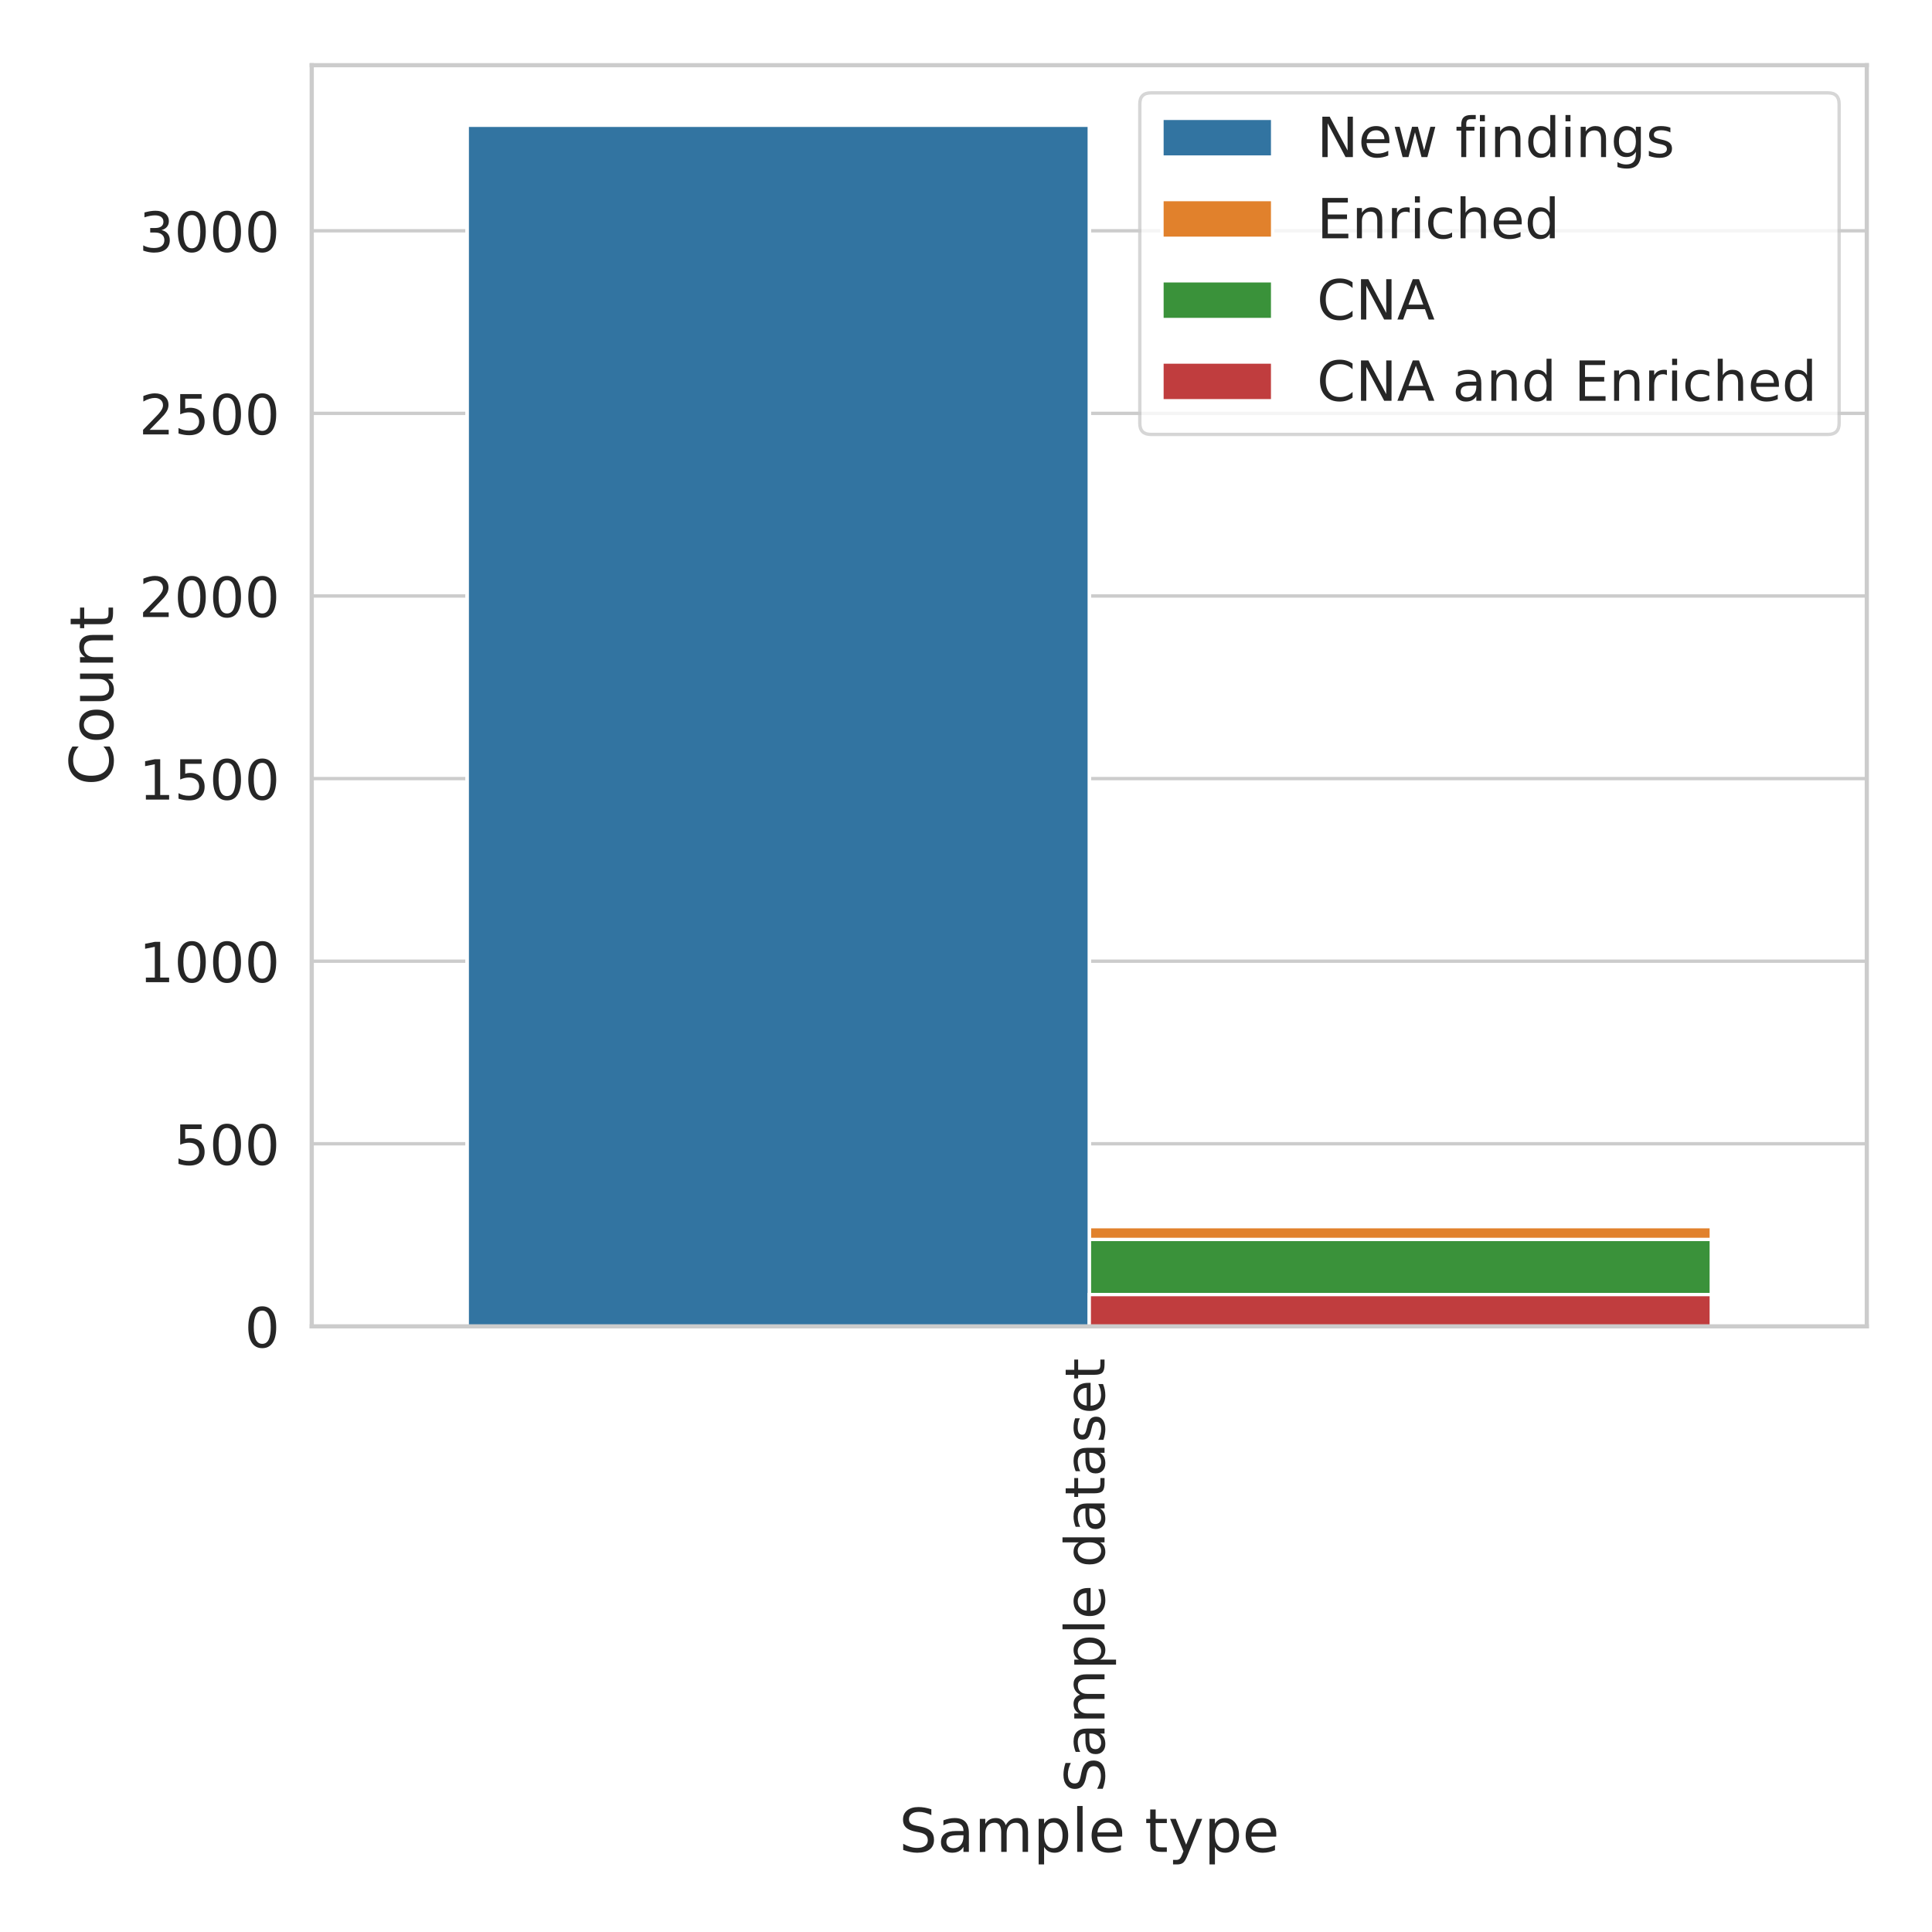
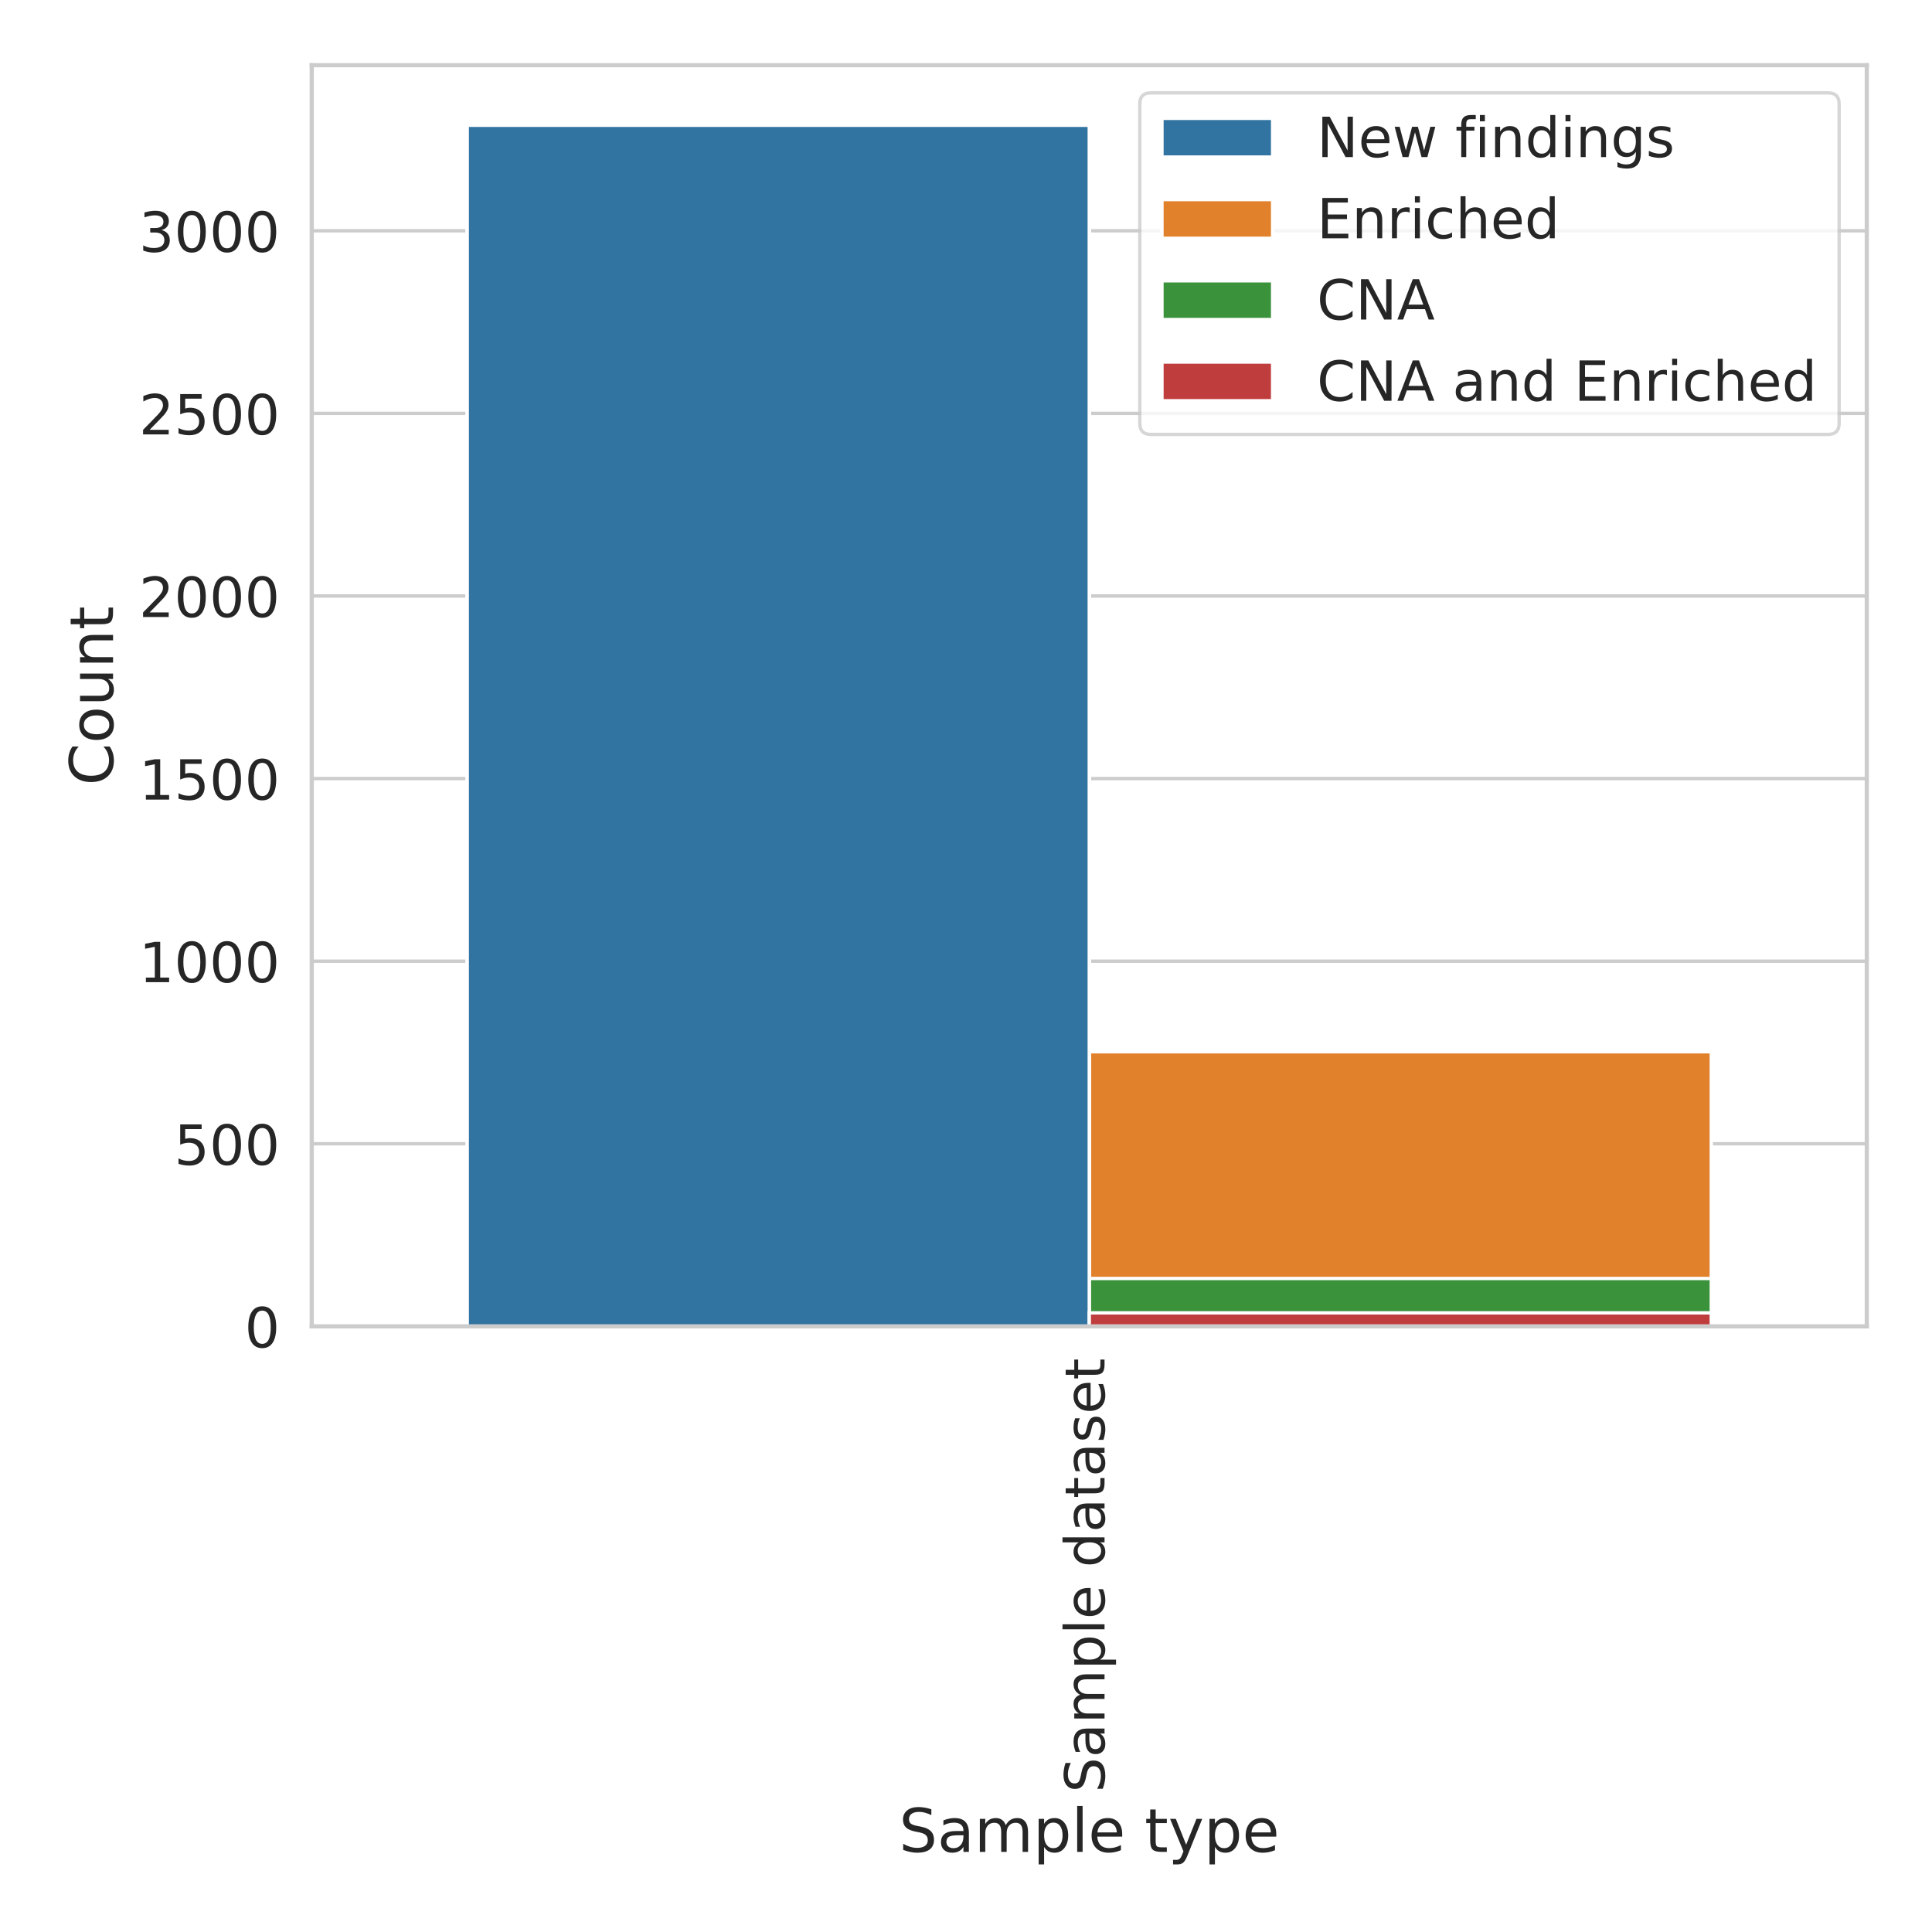
<svg xmlns="http://www.w3.org/2000/svg" xmlns:xlink="http://www.w3.org/1999/xlink" height="576pt" version="1.1" viewBox="0 0 576 576" width="576pt">
  <defs>
    <style type="text/css">*{stroke-linecap:butt;stroke-linejoin:round;}</style>
  </defs>
  <g id="figure_1">
    <g id="patch_1">
      <path d="M 0 576  L 576 576  L 576 0  L 0 0  z " style="fill:#ffffff;" />
    </g>
    <g id="axes_1">
      <g id="patch_2">
        <path d="M 92.94 395.435  L 556.56 395.435  L 556.56 19.44  L 92.94 19.44  z " style="fill:#ffffff;" />
      </g>
      <g id="matplotlib.axis_1">
        <g id="xtick_1">
          <g id="text_1">
            <g style="fill:#262626;" transform="translate(329.303 534.4316)rotate(-90)scale(0.165 -0.165)">
              <defs>
                <path d="M 3425 4513  L 3425 3897  Q 3066 4069 2747 4153  Q 2428 4238 2131 4238  Q 1616 4238 1336 4038  Q 1056 3838 1056 3469  Q 1056 3159 1242 3001  Q 1428 2844 1947 2747  L 2328 2669  Q 3034 2534 3370 2195  Q 3706 1856 3706 1288  Q 3706 609 3251 259  Q 2797 -91 1919 -91  Q 1588 -91 1214 -16  Q 841 59 441 206  L 441 856  Q 825 641 1194 531  Q 1563 422 1919 422  Q 2459 422 2753 634  Q 3047 847 3047 1241  Q 3047 1584 2836 1778  Q 2625 1972 2144 2069  L 1759 2144  Q 1053 2284 737 2584  Q 422 2884 422 3419  Q 422 4038 858 4394  Q 1294 4750 2059 4750  Q 2388 4750 2728 4690  Q 3069 4631 3425 4513  z " id="DejaVuSans-53" transform="scale(0.015625)" />
                <path d="M 2194 1759  Q 1497 1759 1228 1600  Q 959 1441 959 1056  Q 959 750 1161 570  Q 1363 391 1709 391  Q 2188 391 2477 730  Q 2766 1069 2766 1631  L 2766 1759  L 2194 1759  z M 3341 1997  L 3341 0  L 2766 0  L 2766 531  Q 2569 213 2275 61  Q 1981 -91 1556 -91  Q 1019 -91 701 211  Q 384 513 384 1019  Q 384 1609 779 1909  Q 1175 2209 1959 2209  L 2766 2209  L 2766 2266  Q 2766 2663 2505 2880  Q 2244 3097 1772 3097  Q 1472 3097 1187 3025  Q 903 2953 641 2809  L 641 3341  Q 956 3463 1253 3523  Q 1550 3584 1831 3584  Q 2591 3584 2966 3190  Q 3341 2797 3341 1997  z " id="DejaVuSans-61" transform="scale(0.015625)" />
                <path d="M 3328 2828  Q 3544 3216 3844 3400  Q 4144 3584 4550 3584  Q 5097 3584 5394 3201  Q 5691 2819 5691 2113  L 5691 0  L 5113 0  L 5113 2094  Q 5113 2597 4934 2840  Q 4756 3084 4391 3084  Q 3944 3084 3684 2787  Q 3425 2491 3425 1978  L 3425 0  L 2847 0  L 2847 2094  Q 2847 2600 2669 2842  Q 2491 3084 2119 3084  Q 1678 3084 1418 2786  Q 1159 2488 1159 1978  L 1159 0  L 581 0  L 581 3500  L 1159 3500  L 1159 2956  Q 1356 3278 1631 3431  Q 1906 3584 2284 3584  Q 2666 3584 2933 3390  Q 3200 3197 3328 2828  z " id="DejaVuSans-6d" transform="scale(0.015625)" />
                <path d="M 1159 525  L 1159 -1331  L 581 -1331  L 581 3500  L 1159 3500  L 1159 2969  Q 1341 3281 1617 3432  Q 1894 3584 2278 3584  Q 2916 3584 3314 3078  Q 3713 2572 3713 1747  Q 3713 922 3314 415  Q 2916 -91 2278 -91  Q 1894 -91 1617 61  Q 1341 213 1159 525  z M 3116 1747  Q 3116 2381 2855 2742  Q 2594 3103 2138 3103  Q 1681 3103 1420 2742  Q 1159 2381 1159 1747  Q 1159 1113 1420 752  Q 1681 391 2138 391  Q 2594 391 2855 752  Q 3116 1113 3116 1747  z " id="DejaVuSans-70" transform="scale(0.015625)" />
                <path d="M 603 4863  L 1178 4863  L 1178 0  L 603 0  L 603 4863  z " id="DejaVuSans-6c" transform="scale(0.015625)" />
                <path d="M 3597 1894  L 3597 1613  L 953 1613  Q 991 1019 1311 708  Q 1631 397 2203 397  Q 2534 397 2845 478  Q 3156 559 3463 722  L 3463 178  Q 3153 47 2828 -22  Q 2503 -91 2169 -91  Q 1331 -91 842 396  Q 353 884 353 1716  Q 353 2575 817 3079  Q 1281 3584 2069 3584  Q 2775 3584 3186 3129  Q 3597 2675 3597 1894  z M 3022 2063  Q 3016 2534 2758 2815  Q 2500 3097 2075 3097  Q 1594 3097 1305 2825  Q 1016 2553 972 2059  L 3022 2063  z " id="DejaVuSans-65" transform="scale(0.015625)" />
                <path id="DejaVuSans-20" transform="scale(0.015625)" />
                <path d="M 2906 2969  L 2906 4863  L 3481 4863  L 3481 0  L 2906 0  L 2906 525  Q 2725 213 2448 61  Q 2172 -91 1784 -91  Q 1150 -91 751 415  Q 353 922 353 1747  Q 353 2572 751 3078  Q 1150 3584 1784 3584  Q 2172 3584 2448 3432  Q 2725 3281 2906 2969  z M 947 1747  Q 947 1113 1208 752  Q 1469 391 1925 391  Q 2381 391 2643 752  Q 2906 1113 2906 1747  Q 2906 2381 2643 2742  Q 2381 3103 1925 3103  Q 1469 3103 1208 2742  Q 947 2381 947 1747  z " id="DejaVuSans-64" transform="scale(0.015625)" />
                <path d="M 1172 4494  L 1172 3500  L 2356 3500  L 2356 3053  L 1172 3053  L 1172 1153  Q 1172 725 1289 603  Q 1406 481 1766 481  L 2356 481  L 2356 0  L 1766 0  Q 1100 0 847 248  Q 594 497 594 1153  L 594 3053  L 172 3053  L 172 3500  L 594 3500  L 594 4494  L 1172 4494  z " id="DejaVuSans-74" transform="scale(0.015625)" />
                <path d="M 2834 3397  L 2834 2853  Q 2591 2978 2328 3040  Q 2066 3103 1784 3103  Q 1356 3103 1142 2972  Q 928 2841 928 2578  Q 928 2378 1081 2264  Q 1234 2150 1697 2047  L 1894 2003  Q 2506 1872 2764 1633  Q 3022 1394 3022 966  Q 3022 478 2636 193  Q 2250 -91 1575 -91  Q 1294 -91 989 -36  Q 684 19 347 128  L 347 722  Q 666 556 975 473  Q 1284 391 1588 391  Q 1994 391 2212 530  Q 2431 669 2431 922  Q 2431 1156 2273 1281  Q 2116 1406 1581 1522  L 1381 1569  Q 847 1681 609 1914  Q 372 2147 372 2553  Q 372 3047 722 3315  Q 1072 3584 1716 3584  Q 2034 3584 2315 3537  Q 2597 3491 2834 3397  z " id="DejaVuSans-73" transform="scale(0.015625)" />
              </defs>
              <use xlink:href="#DejaVuSans-53" />
              <use x="63.477" xlink:href="#DejaVuSans-61" />
              <use x="124.756" xlink:href="#DejaVuSans-6d" />
              <use x="222.168" xlink:href="#DejaVuSans-70" />
              <use x="285.645" xlink:href="#DejaVuSans-6c" />
              <use x="313.428" xlink:href="#DejaVuSans-65" />
              <use x="374.951" xlink:href="#DejaVuSans-20" />
              <use x="406.738" xlink:href="#DejaVuSans-64" />
              <use x="470.215" xlink:href="#DejaVuSans-61" />
              <use x="531.494" xlink:href="#DejaVuSans-74" />
              <use x="570.703" xlink:href="#DejaVuSans-61" />
              <use x="631.982" xlink:href="#DejaVuSans-73" />
              <use x="684.082" xlink:href="#DejaVuSans-65" />
              <use x="745.605" xlink:href="#DejaVuSans-74" />
            </g>
          </g>
        </g>
        <g id="text_2">
          <g style="fill:#262626;" transform="translate(268.0359 552.1088)scale(0.18 -0.18)">
            <defs>
              <path d="M 2059 -325  Q 1816 -950 1584 -1140  Q 1353 -1331 966 -1331  L 506 -1331  L 506 -850  L 844 -850  Q 1081 -850 1212 -737  Q 1344 -625 1503 -206  L 1606 56  L 191 3500  L 800 3500  L 1894 763  L 2988 3500  L 3597 3500  L 2059 -325  z " id="DejaVuSans-79" transform="scale(0.015625)" />
            </defs>
            <use xlink:href="#DejaVuSans-53" />
            <use x="63.477" xlink:href="#DejaVuSans-61" />
            <use x="124.756" xlink:href="#DejaVuSans-6d" />
            <use x="222.168" xlink:href="#DejaVuSans-70" />
            <use x="285.645" xlink:href="#DejaVuSans-6c" />
            <use x="313.428" xlink:href="#DejaVuSans-65" />
            <use x="374.951" xlink:href="#DejaVuSans-20" />
            <use x="406.738" xlink:href="#DejaVuSans-74" />
            <use x="445.947" xlink:href="#DejaVuSans-79" />
            <use x="505.127" xlink:href="#DejaVuSans-70" />
            <use x="568.604" xlink:href="#DejaVuSans-65" />
          </g>
        </g>
      </g>
      <g id="matplotlib.axis_2">
        <g id="ytick_1">
          <g id="line2d_1">
-             <path clip-path="url(#p5769527407)" d="M 92.94 395.435  L 556.56 395.435  " style="fill:none;stroke:#cccccc;stroke-linecap:round;" />
+             <path clip-path="url(#pd2099ee74e)" d="M 92.94 395.435  L 556.56 395.435  " style="fill:none;stroke:#cccccc;stroke-linecap:round;" />
          </g>
          <g id="text_3">
            <g style="fill:#262626;" transform="translate(72.94187 401.7037)scale(0.165 -0.165)">
              <defs>
                <path d="M 2034 4250  Q 1547 4250 1301 3770  Q 1056 3291 1056 2328  Q 1056 1369 1301 889  Q 1547 409 2034 409  Q 2525 409 2770 889  Q 3016 1369 3016 2328  Q 3016 3291 2770 3770  Q 2525 4250 2034 4250  z M 2034 4750  Q 2819 4750 3233 4129  Q 3647 3509 3647 2328  Q 3647 1150 3233 529  Q 2819 -91 2034 -91  Q 1250 -91 836 529  Q 422 1150 422 2328  Q 422 3509 836 4129  Q 1250 4750 2034 4750  z " id="DejaVuSans-30" transform="scale(0.015625)" />
              </defs>
              <use xlink:href="#DejaVuSans-30" />
            </g>
          </g>
        </g>
        <g id="ytick_2">
          <g id="line2d_2">
-             <path clip-path="url(#p5769527407)" d="M 92.94 340.997  L 556.56 340.997  " style="fill:none;stroke:#cccccc;stroke-linecap:round;" />
+             <path clip-path="url(#pd2099ee74e)" d="M 92.94 340.997  L 556.56 340.997  " style="fill:none;stroke:#cccccc;stroke-linecap:round;" />
          </g>
          <g id="text_4">
            <g style="fill:#262626;" transform="translate(51.94562 347.2661)scale(0.165 -0.165)">
              <defs>
                <path d="M 691 4666  L 3169 4666  L 3169 4134  L 1269 4134  L 1269 2991  Q 1406 3038 1543 3061  Q 1681 3084 1819 3084  Q 2600 3084 3056 2656  Q 3513 2228 3513 1497  Q 3513 744 3044 326  Q 2575 -91 1722 -91  Q 1428 -91 1123 -41  Q 819 9 494 109  L 494 744  Q 775 591 1075 516  Q 1375 441 1709 441  Q 2250 441 2565 725  Q 2881 1009 2881 1497  Q 2881 1984 2565 2268  Q 2250 2553 1709 2553  Q 1456 2553 1204 2497  Q 953 2441 691 2322  L 691 4666  z " id="DejaVuSans-35" transform="scale(0.015625)" />
              </defs>
              <use xlink:href="#DejaVuSans-35" />
              <use x="63.623" xlink:href="#DejaVuSans-30" />
              <use x="127.246" xlink:href="#DejaVuSans-30" />
            </g>
          </g>
        </g>
        <g id="ytick_3">
          <g id="line2d_3">
-             <path clip-path="url(#p5769527407)" d="M 92.94 286.56  L 556.56 286.56  " style="fill:none;stroke:#cccccc;stroke-linecap:round;" />
+             <path clip-path="url(#pd2099ee74e)" d="M 92.94 286.56  L 556.56 286.56  " style="fill:none;stroke:#cccccc;stroke-linecap:round;" />
          </g>
          <g id="text_5">
            <g style="fill:#262626;" transform="translate(41.4475 292.8285)scale(0.165 -0.165)">
              <defs>
                <path d="M 794 531  L 1825 531  L 1825 4091  L 703 3866  L 703 4441  L 1819 4666  L 2450 4666  L 2450 531  L 3481 531  L 3481 0  L 794 0  L 794 531  z " id="DejaVuSans-31" transform="scale(0.015625)" />
              </defs>
              <use xlink:href="#DejaVuSans-31" />
              <use x="63.623" xlink:href="#DejaVuSans-30" />
              <use x="127.246" xlink:href="#DejaVuSans-30" />
              <use x="190.869" xlink:href="#DejaVuSans-30" />
            </g>
          </g>
        </g>
        <g id="ytick_4">
          <g id="line2d_4">
-             <path clip-path="url(#p5769527407)" d="M 92.94 232.122  L 556.56 232.122  " style="fill:none;stroke:#cccccc;stroke-linecap:round;" />
+             <path clip-path="url(#pd2099ee74e)" d="M 92.94 232.122  L 556.56 232.122  " style="fill:none;stroke:#cccccc;stroke-linecap:round;" />
          </g>
          <g id="text_6">
            <g style="fill:#262626;" transform="translate(41.4475 238.3909)scale(0.165 -0.165)">
              <use xlink:href="#DejaVuSans-31" />
              <use x="63.623" xlink:href="#DejaVuSans-35" />
              <use x="127.246" xlink:href="#DejaVuSans-30" />
              <use x="190.869" xlink:href="#DejaVuSans-30" />
            </g>
          </g>
        </g>
        <g id="ytick_5">
          <g id="line2d_5">
-             <path clip-path="url(#p5769527407)" d="M 92.94 177.685  L 556.56 177.685  " style="fill:none;stroke:#cccccc;stroke-linecap:round;" />
+             <path clip-path="url(#pd2099ee74e)" d="M 92.94 177.685  L 556.56 177.685  " style="fill:none;stroke:#cccccc;stroke-linecap:round;" />
          </g>
          <g id="text_7">
            <g style="fill:#262626;" transform="translate(41.4475 183.9533)scale(0.165 -0.165)">
              <defs>
                <path d="M 1228 531  L 3431 531  L 3431 0  L 469 0  L 469 531  Q 828 903 1448 1529  Q 2069 2156 2228 2338  Q 2531 2678 2651 2914  Q 2772 3150 2772 3378  Q 2772 3750 2511 3984  Q 2250 4219 1831 4219  Q 1534 4219 1204 4116  Q 875 4013 500 3803  L 500 4441  Q 881 4594 1212 4672  Q 1544 4750 1819 4750  Q 2544 4750 2975 4387  Q 3406 4025 3406 3419  Q 3406 3131 3298 2873  Q 3191 2616 2906 2266  Q 2828 2175 2409 1742  Q 1991 1309 1228 531  z " id="DejaVuSans-32" transform="scale(0.015625)" />
              </defs>
              <use xlink:href="#DejaVuSans-32" />
              <use x="63.623" xlink:href="#DejaVuSans-30" />
              <use x="127.246" xlink:href="#DejaVuSans-30" />
              <use x="190.869" xlink:href="#DejaVuSans-30" />
            </g>
          </g>
        </g>
        <g id="ytick_6">
          <g id="line2d_6">
-             <path clip-path="url(#p5769527407)" d="M 92.94 123.247  L 556.56 123.247  " style="fill:none;stroke:#cccccc;stroke-linecap:round;" />
+             <path clip-path="url(#pd2099ee74e)" d="M 92.94 123.247  L 556.56 123.247  " style="fill:none;stroke:#cccccc;stroke-linecap:round;" />
          </g>
          <g id="text_8">
            <g style="fill:#262626;" transform="translate(41.4475 129.5158)scale(0.165 -0.165)">
              <use xlink:href="#DejaVuSans-32" />
              <use x="63.623" xlink:href="#DejaVuSans-35" />
              <use x="127.246" xlink:href="#DejaVuSans-30" />
              <use x="190.869" xlink:href="#DejaVuSans-30" />
            </g>
          </g>
        </g>
        <g id="ytick_7">
          <g id="line2d_7">
-             <path clip-path="url(#p5769527407)" d="M 92.94 68.809  L 556.56 68.809  " style="fill:none;stroke:#cccccc;stroke-linecap:round;" />
+             <path clip-path="url(#pd2099ee74e)" d="M 92.94 68.809  L 556.56 68.809  " style="fill:none;stroke:#cccccc;stroke-linecap:round;" />
          </g>
          <g id="text_9">
            <g style="fill:#262626;" transform="translate(41.4475 75.07816)scale(0.165 -0.165)">
              <defs>
                <path d="M 2597 2516  Q 3050 2419 3304 2112  Q 3559 1806 3559 1356  Q 3559 666 3084 287  Q 2609 -91 1734 -91  Q 1441 -91 1130 -33  Q 819 25 488 141  L 488 750  Q 750 597 1062 519  Q 1375 441 1716 441  Q 2309 441 2620 675  Q 2931 909 2931 1356  Q 2931 1769 2642 2001  Q 2353 2234 1838 2234  L 1294 2234  L 1294 2753  L 1863 2753  Q 2328 2753 2575 2939  Q 2822 3125 2822 3475  Q 2822 3834 2567 4026  Q 2313 4219 1838 4219  Q 1578 4219 1281 4162  Q 984 4106 628 3988  L 628 4550  Q 988 4650 1302 4700  Q 1616 4750 1894 4750  Q 2613 4750 3031 4423  Q 3450 4097 3450 3541  Q 3450 3153 3228 2886  Q 3006 2619 2597 2516  z " id="DejaVuSans-33" transform="scale(0.015625)" />
              </defs>
              <use xlink:href="#DejaVuSans-33" />
              <use x="63.623" xlink:href="#DejaVuSans-30" />
              <use x="127.246" xlink:href="#DejaVuSans-30" />
              <use x="190.869" xlink:href="#DejaVuSans-30" />
            </g>
          </g>
        </g>
        <g id="text_10">
          <g style="fill:#262626;" transform="translate(33.70406 234.1647)rotate(-90)scale(0.18 -0.18)">
            <defs>
              <path d="M 4122 4306  L 4122 3641  Q 3803 3938 3442 4084  Q 3081 4231 2675 4231  Q 1875 4231 1450 3742  Q 1025 3253 1025 2328  Q 1025 1406 1450 917  Q 1875 428 2675 428  Q 3081 428 3442 575  Q 3803 722 4122 1019  L 4122 359  Q 3791 134 3420 21  Q 3050 -91 2638 -91  Q 1578 -91 968 557  Q 359 1206 359 2328  Q 359 3453 968 4101  Q 1578 4750 2638 4750  Q 3056 4750 3426 4639  Q 3797 4528 4122 4306  z " id="DejaVuSans-43" transform="scale(0.015625)" />
              <path d="M 1959 3097  Q 1497 3097 1228 2736  Q 959 2375 959 1747  Q 959 1119 1226 758  Q 1494 397 1959 397  Q 2419 397 2687 759  Q 2956 1122 2956 1747  Q 2956 2369 2687 2733  Q 2419 3097 1959 3097  z M 1959 3584  Q 2709 3584 3137 3096  Q 3566 2609 3566 1747  Q 3566 888 3137 398  Q 2709 -91 1959 -91  Q 1206 -91 779 398  Q 353 888 353 1747  Q 353 2609 779 3096  Q 1206 3584 1959 3584  z " id="DejaVuSans-6f" transform="scale(0.015625)" />
              <path d="M 544 1381  L 544 3500  L 1119 3500  L 1119 1403  Q 1119 906 1312 657  Q 1506 409 1894 409  Q 2359 409 2629 706  Q 2900 1003 2900 1516  L 2900 3500  L 3475 3500  L 3475 0  L 2900 0  L 2900 538  Q 2691 219 2414 64  Q 2138 -91 1772 -91  Q 1169 -91 856 284  Q 544 659 544 1381  z M 1991 3584  L 1991 3584  z " id="DejaVuSans-75" transform="scale(0.015625)" />
              <path d="M 3513 2113  L 3513 0  L 2938 0  L 2938 2094  Q 2938 2591 2744 2837  Q 2550 3084 2163 3084  Q 1697 3084 1428 2787  Q 1159 2491 1159 1978  L 1159 0  L 581 0  L 581 3500  L 1159 3500  L 1159 2956  Q 1366 3272 1645 3428  Q 1925 3584 2291 3584  Q 2894 3584 3203 3211  Q 3513 2838 3513 2113  z " id="DejaVuSans-6e" transform="scale(0.015625)" />
            </defs>
            <use xlink:href="#DejaVuSans-43" />
            <use x="69.824" xlink:href="#DejaVuSans-6f" />
            <use x="131.006" xlink:href="#DejaVuSans-75" />
            <use x="194.385" xlink:href="#DejaVuSans-6e" />
            <use x="257.764" xlink:href="#DejaVuSans-74" />
          </g>
        </g>
      </g>
      <g id="patch_3">
-         <path clip-path="url(#p5769527407)" d="M 139.302 395.435  L 324.75 395.435  L 324.75 37.345  L 139.302 37.345  z " style="fill:#3274a1;stroke:#ffffff;stroke-linejoin:miter;" />
+         <path clip-path="url(#pd2099ee74e)" d="M 139.302 395.435  L 324.75 395.435  L 324.75 37.345  L 139.302 37.345  z " style="fill:#3274a1;stroke:#ffffff;stroke-linejoin:miter;" />
      </g>
      <g id="patch_4">
-         <path clip-path="url(#p5769527407)" d="M 324.75 395.435  L 510.198 395.435  L 510.198 365.712  L 324.75 365.712  z " style="fill:#e1812c;stroke:#ffffff;stroke-linejoin:miter;" />
+         <path clip-path="url(#pd2099ee74e)" d="M 324.75 395.435  L 510.198 395.435  L 510.198 313.561  L 324.75 313.561  z " style="fill:#e1812c;stroke:#ffffff;stroke-linejoin:miter;" />
      </g>
      <g id="patch_5">
-         <path clip-path="url(#p5769527407)" d="M 139.302 395.435  L 324.75 395.435  L 324.75 37.345  L 139.302 37.345  z " style="fill:#3274a1;stroke:#ffffff;stroke-linejoin:miter;" />
+         <path clip-path="url(#pd2099ee74e)" d="M 139.302 395.435  L 324.75 395.435  L 324.75 37.345  L 139.302 37.345  z " style="fill:#3274a1;stroke:#ffffff;stroke-linejoin:miter;" />
      </g>
      <g id="patch_6">
-         <path clip-path="url(#p5769527407)" d="M 324.75 395.435  L 510.198 395.435  L 510.198 369.523  L 324.75 369.523  z " style="fill:#3a923a;stroke:#ffffff;stroke-linejoin:miter;" />
+         <path clip-path="url(#pd2099ee74e)" d="M 324.75 395.435  L 510.198 395.435  L 510.198 381.172  L 324.75 381.172  z " style="fill:#3a923a;stroke:#ffffff;stroke-linejoin:miter;" />
      </g>
      <g id="patch_7">
-         <path clip-path="url(#p5769527407)" d="M 139.302 395.435  L 324.75 395.435  L 324.75 37.345  L 139.302 37.345  z " style="fill:#3274a1;stroke:#ffffff;stroke-linejoin:miter;" />
+         <path clip-path="url(#pd2099ee74e)" d="M 139.302 395.435  L 324.75 395.435  L 324.75 37.345  L 139.302 37.345  z " style="fill:#3274a1;stroke:#ffffff;stroke-linejoin:miter;" />
      </g>
      <g id="patch_8">
-         <path clip-path="url(#p5769527407)" d="M 324.75 395.435  L 510.198 395.435  L 510.198 385.963  L 324.75 385.963  z " style="fill:#c03d3e;stroke:#ffffff;stroke-linejoin:miter;" />
+         <path clip-path="url(#pd2099ee74e)" d="M 324.75 395.435  L 510.198 395.435  L 510.198 391.407  L 324.75 391.407  z " style="fill:#c03d3e;stroke:#ffffff;stroke-linejoin:miter;" />
      </g>
      <g id="line2d_8">
-         <path clip-path="url(#p5769527407)" style="fill:none;stroke:#424242;stroke-linecap:round;stroke-width:2.7;" />
+         <path clip-path="url(#pd2099ee74e)" style="fill:none;stroke:#424242;stroke-linecap:round;stroke-width:2.7;" />
      </g>
      <g id="line2d_9">
-         <path clip-path="url(#p5769527407)" style="fill:none;stroke:#424242;stroke-linecap:round;stroke-width:2.7;" />
+         <path clip-path="url(#pd2099ee74e)" style="fill:none;stroke:#424242;stroke-linecap:round;stroke-width:2.7;" />
      </g>
      <g id="line2d_10">
-         <path clip-path="url(#p5769527407)" style="fill:none;stroke:#424242;stroke-linecap:round;stroke-width:2.7;" />
+         <path clip-path="url(#pd2099ee74e)" style="fill:none;stroke:#424242;stroke-linecap:round;stroke-width:2.7;" />
      </g>
      <g id="line2d_11">
-         <path clip-path="url(#p5769527407)" style="fill:none;stroke:#424242;stroke-linecap:round;stroke-width:2.7;" />
+         <path clip-path="url(#pd2099ee74e)" style="fill:none;stroke:#424242;stroke-linecap:round;stroke-width:2.7;" />
      </g>
      <g id="line2d_12">
-         <path clip-path="url(#p5769527407)" style="fill:none;stroke:#424242;stroke-linecap:round;stroke-width:2.7;" />
+         <path clip-path="url(#pd2099ee74e)" style="fill:none;stroke:#424242;stroke-linecap:round;stroke-width:2.7;" />
      </g>
      <g id="line2d_13">
-         <path clip-path="url(#p5769527407)" style="fill:none;stroke:#424242;stroke-linecap:round;stroke-width:2.7;" />
+         <path clip-path="url(#pd2099ee74e)" style="fill:none;stroke:#424242;stroke-linecap:round;stroke-width:2.7;" />
      </g>
      <g id="patch_9">
        <path d="M 92.94 395.435  L 92.94 19.44  " style="fill:none;stroke:#cccccc;stroke-linecap:square;stroke-linejoin:miter;stroke-width:1.25;" />
      </g>
      <g id="patch_10">
        <path d="M 556.56 395.435  L 556.56 19.44  " style="fill:none;stroke:#cccccc;stroke-linecap:square;stroke-linejoin:miter;stroke-width:1.25;" />
      </g>
      <g id="patch_11">
        <path d="M 92.94 395.435  L 556.56 395.435  " style="fill:none;stroke:#cccccc;stroke-linecap:square;stroke-linejoin:miter;stroke-width:1.25;" />
      </g>
      <g id="patch_12">
        <path d="M 92.94 19.44  L 556.56 19.44  " style="fill:none;stroke:#cccccc;stroke-linecap:square;stroke-linejoin:miter;stroke-width:1.25;" />
      </g>
      <g id="legend_1">
        <g id="patch_13">
          <path d="M 343.12 129.516  L 545.01 129.516  Q 548.31 129.516 548.31 126.216  L 548.31 30.99  Q 548.31 27.69 545.01 27.69  L 343.12 27.69  Q 339.82 27.69 339.82 30.99  L 339.82 126.216  Q 339.82 129.516 343.12 129.516  z " style="fill:#ffffff;opacity:0.8;stroke:#cccccc;stroke-linejoin:miter;" />
        </g>
        <g id="patch_14">
          <path d="M 346.42 46.827  L 379.42 46.827  L 379.42 35.277  L 346.42 35.277  z " style="fill:#3274a1;stroke:#ffffff;stroke-linejoin:miter;" />
        </g>
        <g id="text_11">
          <g style="fill:#262626;" transform="translate(392.6196 46.82742)scale(0.165 -0.165)">
            <defs>
              <path d="M 628 4666  L 1478 4666  L 3547 763  L 3547 4666  L 4159 4666  L 4159 0  L 3309 0  L 1241 3903  L 1241 0  L 628 0  L 628 4666  z " id="DejaVuSans-4e" transform="scale(0.015625)" />
              <path d="M 269 3500  L 844 3500  L 1563 769  L 2278 3500  L 2956 3500  L 3675 769  L 4391 3500  L 4966 3500  L 4050 0  L 3372 0  L 2619 2869  L 1863 0  L 1184 0  L 269 3500  z " id="DejaVuSans-77" transform="scale(0.015625)" />
              <path d="M 2375 4863  L 2375 4384  L 1825 4384  Q 1516 4384 1395 4259  Q 1275 4134 1275 3809  L 1275 3500  L 2222 3500  L 2222 3053  L 1275 3053  L 1275 0  L 697 0  L 697 3053  L 147 3053  L 147 3500  L 697 3500  L 697 3744  Q 697 4328 969 4595  Q 1241 4863 1831 4863  L 2375 4863  z " id="DejaVuSans-66" transform="scale(0.015625)" />
              <path d="M 603 3500  L 1178 3500  L 1178 0  L 603 0  L 603 3500  z M 603 4863  L 1178 4863  L 1178 4134  L 603 4134  L 603 4863  z " id="DejaVuSans-69" transform="scale(0.015625)" />
              <path d="M 2906 1791  Q 2906 2416 2648 2759  Q 2391 3103 1925 3103  Q 1463 3103 1205 2759  Q 947 2416 947 1791  Q 947 1169 1205 825  Q 1463 481 1925 481  Q 2391 481 2648 825  Q 2906 1169 2906 1791  z M 3481 434  Q 3481 -459 3084 -895  Q 2688 -1331 1869 -1331  Q 1566 -1331 1297 -1286  Q 1028 -1241 775 -1147  L 775 -588  Q 1028 -725 1275 -790  Q 1522 -856 1778 -856  Q 2344 -856 2625 -561  Q 2906 -266 2906 331  L 2906 616  Q 2728 306 2450 153  Q 2172 0 1784 0  Q 1141 0 747 490  Q 353 981 353 1791  Q 353 2603 747 3093  Q 1141 3584 1784 3584  Q 2172 3584 2450 3431  Q 2728 3278 2906 2969  L 2906 3500  L 3481 3500  L 3481 434  z " id="DejaVuSans-67" transform="scale(0.015625)" />
            </defs>
            <use xlink:href="#DejaVuSans-4e" />
            <use x="74.805" xlink:href="#DejaVuSans-65" />
            <use x="136.328" xlink:href="#DejaVuSans-77" />
            <use x="218.115" xlink:href="#DejaVuSans-20" />
            <use x="249.902" xlink:href="#DejaVuSans-66" />
            <use x="285.107" xlink:href="#DejaVuSans-69" />
            <use x="312.891" xlink:href="#DejaVuSans-6e" />
            <use x="376.27" xlink:href="#DejaVuSans-64" />
            <use x="439.746" xlink:href="#DejaVuSans-69" />
            <use x="467.529" xlink:href="#DejaVuSans-6e" />
            <use x="530.908" xlink:href="#DejaVuSans-67" />
            <use x="594.385" xlink:href="#DejaVuSans-73" />
          </g>
        </g>
        <g id="patch_15">
          <path d="M 346.42 71.046  L 379.42 71.046  L 379.42 59.496  L 346.42 59.496  z " style="fill:#e1812c;stroke:#ffffff;stroke-linejoin:miter;" />
        </g>
        <g id="text_12">
          <g style="fill:#262626;" transform="translate(392.6196 71.04633)scale(0.165 -0.165)">
            <defs>
              <path d="M 628 4666  L 3578 4666  L 3578 4134  L 1259 4134  L 1259 2753  L 3481 2753  L 3481 2222  L 1259 2222  L 1259 531  L 3634 531  L 3634 0  L 628 0  L 628 4666  z " id="DejaVuSans-45" transform="scale(0.015625)" />
              <path d="M 2631 2963  Q 2534 3019 2420 3045  Q 2306 3072 2169 3072  Q 1681 3072 1420 2755  Q 1159 2438 1159 1844  L 1159 0  L 581 0  L 581 3500  L 1159 3500  L 1159 2956  Q 1341 3275 1631 3429  Q 1922 3584 2338 3584  Q 2397 3584 2469 3576  Q 2541 3569 2628 3553  L 2631 2963  z " id="DejaVuSans-72" transform="scale(0.015625)" />
              <path d="M 3122 3366  L 3122 2828  Q 2878 2963 2633 3030  Q 2388 3097 2138 3097  Q 1578 3097 1268 2742  Q 959 2388 959 1747  Q 959 1106 1268 751  Q 1578 397 2138 397  Q 2388 397 2633 464  Q 2878 531 3122 666  L 3122 134  Q 2881 22 2623 -34  Q 2366 -91 2075 -91  Q 1284 -91 818 406  Q 353 903 353 1747  Q 353 2603 823 3093  Q 1294 3584 2113 3584  Q 2378 3584 2631 3529  Q 2884 3475 3122 3366  z " id="DejaVuSans-63" transform="scale(0.015625)" />
              <path d="M 3513 2113  L 3513 0  L 2938 0  L 2938 2094  Q 2938 2591 2744 2837  Q 2550 3084 2163 3084  Q 1697 3084 1428 2787  Q 1159 2491 1159 1978  L 1159 0  L 581 0  L 581 4863  L 1159 4863  L 1159 2956  Q 1366 3272 1645 3428  Q 1925 3584 2291 3584  Q 2894 3584 3203 3211  Q 3513 2838 3513 2113  z " id="DejaVuSans-68" transform="scale(0.015625)" />
            </defs>
            <use xlink:href="#DejaVuSans-45" />
            <use x="63.184" xlink:href="#DejaVuSans-6e" />
            <use x="126.562" xlink:href="#DejaVuSans-72" />
            <use x="167.676" xlink:href="#DejaVuSans-69" />
            <use x="195.459" xlink:href="#DejaVuSans-63" />
            <use x="250.439" xlink:href="#DejaVuSans-68" />
            <use x="313.818" xlink:href="#DejaVuSans-65" />
            <use x="375.342" xlink:href="#DejaVuSans-64" />
          </g>
        </g>
        <g id="patch_16">
          <path d="M 346.42 95.265  L 379.42 95.265  L 379.42 83.715  L 346.42 83.715  z " style="fill:#3a923a;stroke:#ffffff;stroke-linejoin:miter;" />
        </g>
        <g id="text_13">
          <g style="fill:#262626;" transform="translate(392.6196 95.26523)scale(0.165 -0.165)">
            <defs>
              <path d="M 2188 4044  L 1331 1722  L 3047 1722  L 2188 4044  z M 1831 4666  L 2547 4666  L 4325 0  L 3669 0  L 3244 1197  L 1141 1197  L 716 0  L 50 0  L 1831 4666  z " id="DejaVuSans-41" transform="scale(0.015625)" />
            </defs>
            <use xlink:href="#DejaVuSans-43" />
            <use x="69.824" xlink:href="#DejaVuSans-4e" />
            <use x="144.629" xlink:href="#DejaVuSans-41" />
          </g>
        </g>
        <g id="patch_17">
          <path d="M 346.42 119.484  L 379.42 119.484  L 379.42 107.934  L 346.42 107.934  z " style="fill:#c03d3e;stroke:#ffffff;stroke-linejoin:miter;" />
        </g>
        <g id="text_14">
          <g style="fill:#262626;" transform="translate(392.6196 119.4841)scale(0.165 -0.165)">
            <use xlink:href="#DejaVuSans-43" />
            <use x="69.824" xlink:href="#DejaVuSans-4e" />
            <use x="144.629" xlink:href="#DejaVuSans-41" />
            <use x="213.037" xlink:href="#DejaVuSans-20" />
            <use x="244.824" xlink:href="#DejaVuSans-61" />
            <use x="306.104" xlink:href="#DejaVuSans-6e" />
            <use x="369.482" xlink:href="#DejaVuSans-64" />
            <use x="432.959" xlink:href="#DejaVuSans-20" />
            <use x="464.746" xlink:href="#DejaVuSans-45" />
            <use x="527.93" xlink:href="#DejaVuSans-6e" />
            <use x="591.309" xlink:href="#DejaVuSans-72" />
            <use x="632.422" xlink:href="#DejaVuSans-69" />
            <use x="660.205" xlink:href="#DejaVuSans-63" />
            <use x="715.186" xlink:href="#DejaVuSans-68" />
            <use x="778.564" xlink:href="#DejaVuSans-65" />
            <use x="840.088" xlink:href="#DejaVuSans-64" />
          </g>
        </g>
      </g>
    </g>
  </g>
  <defs>
-     <clipPath id="p5769527407">
+     <clipPath id="pd2099ee74e">
      <rect height="375.995" width="463.62" x="92.94" y="19.44" />
    </clipPath>
  </defs>
</svg>
